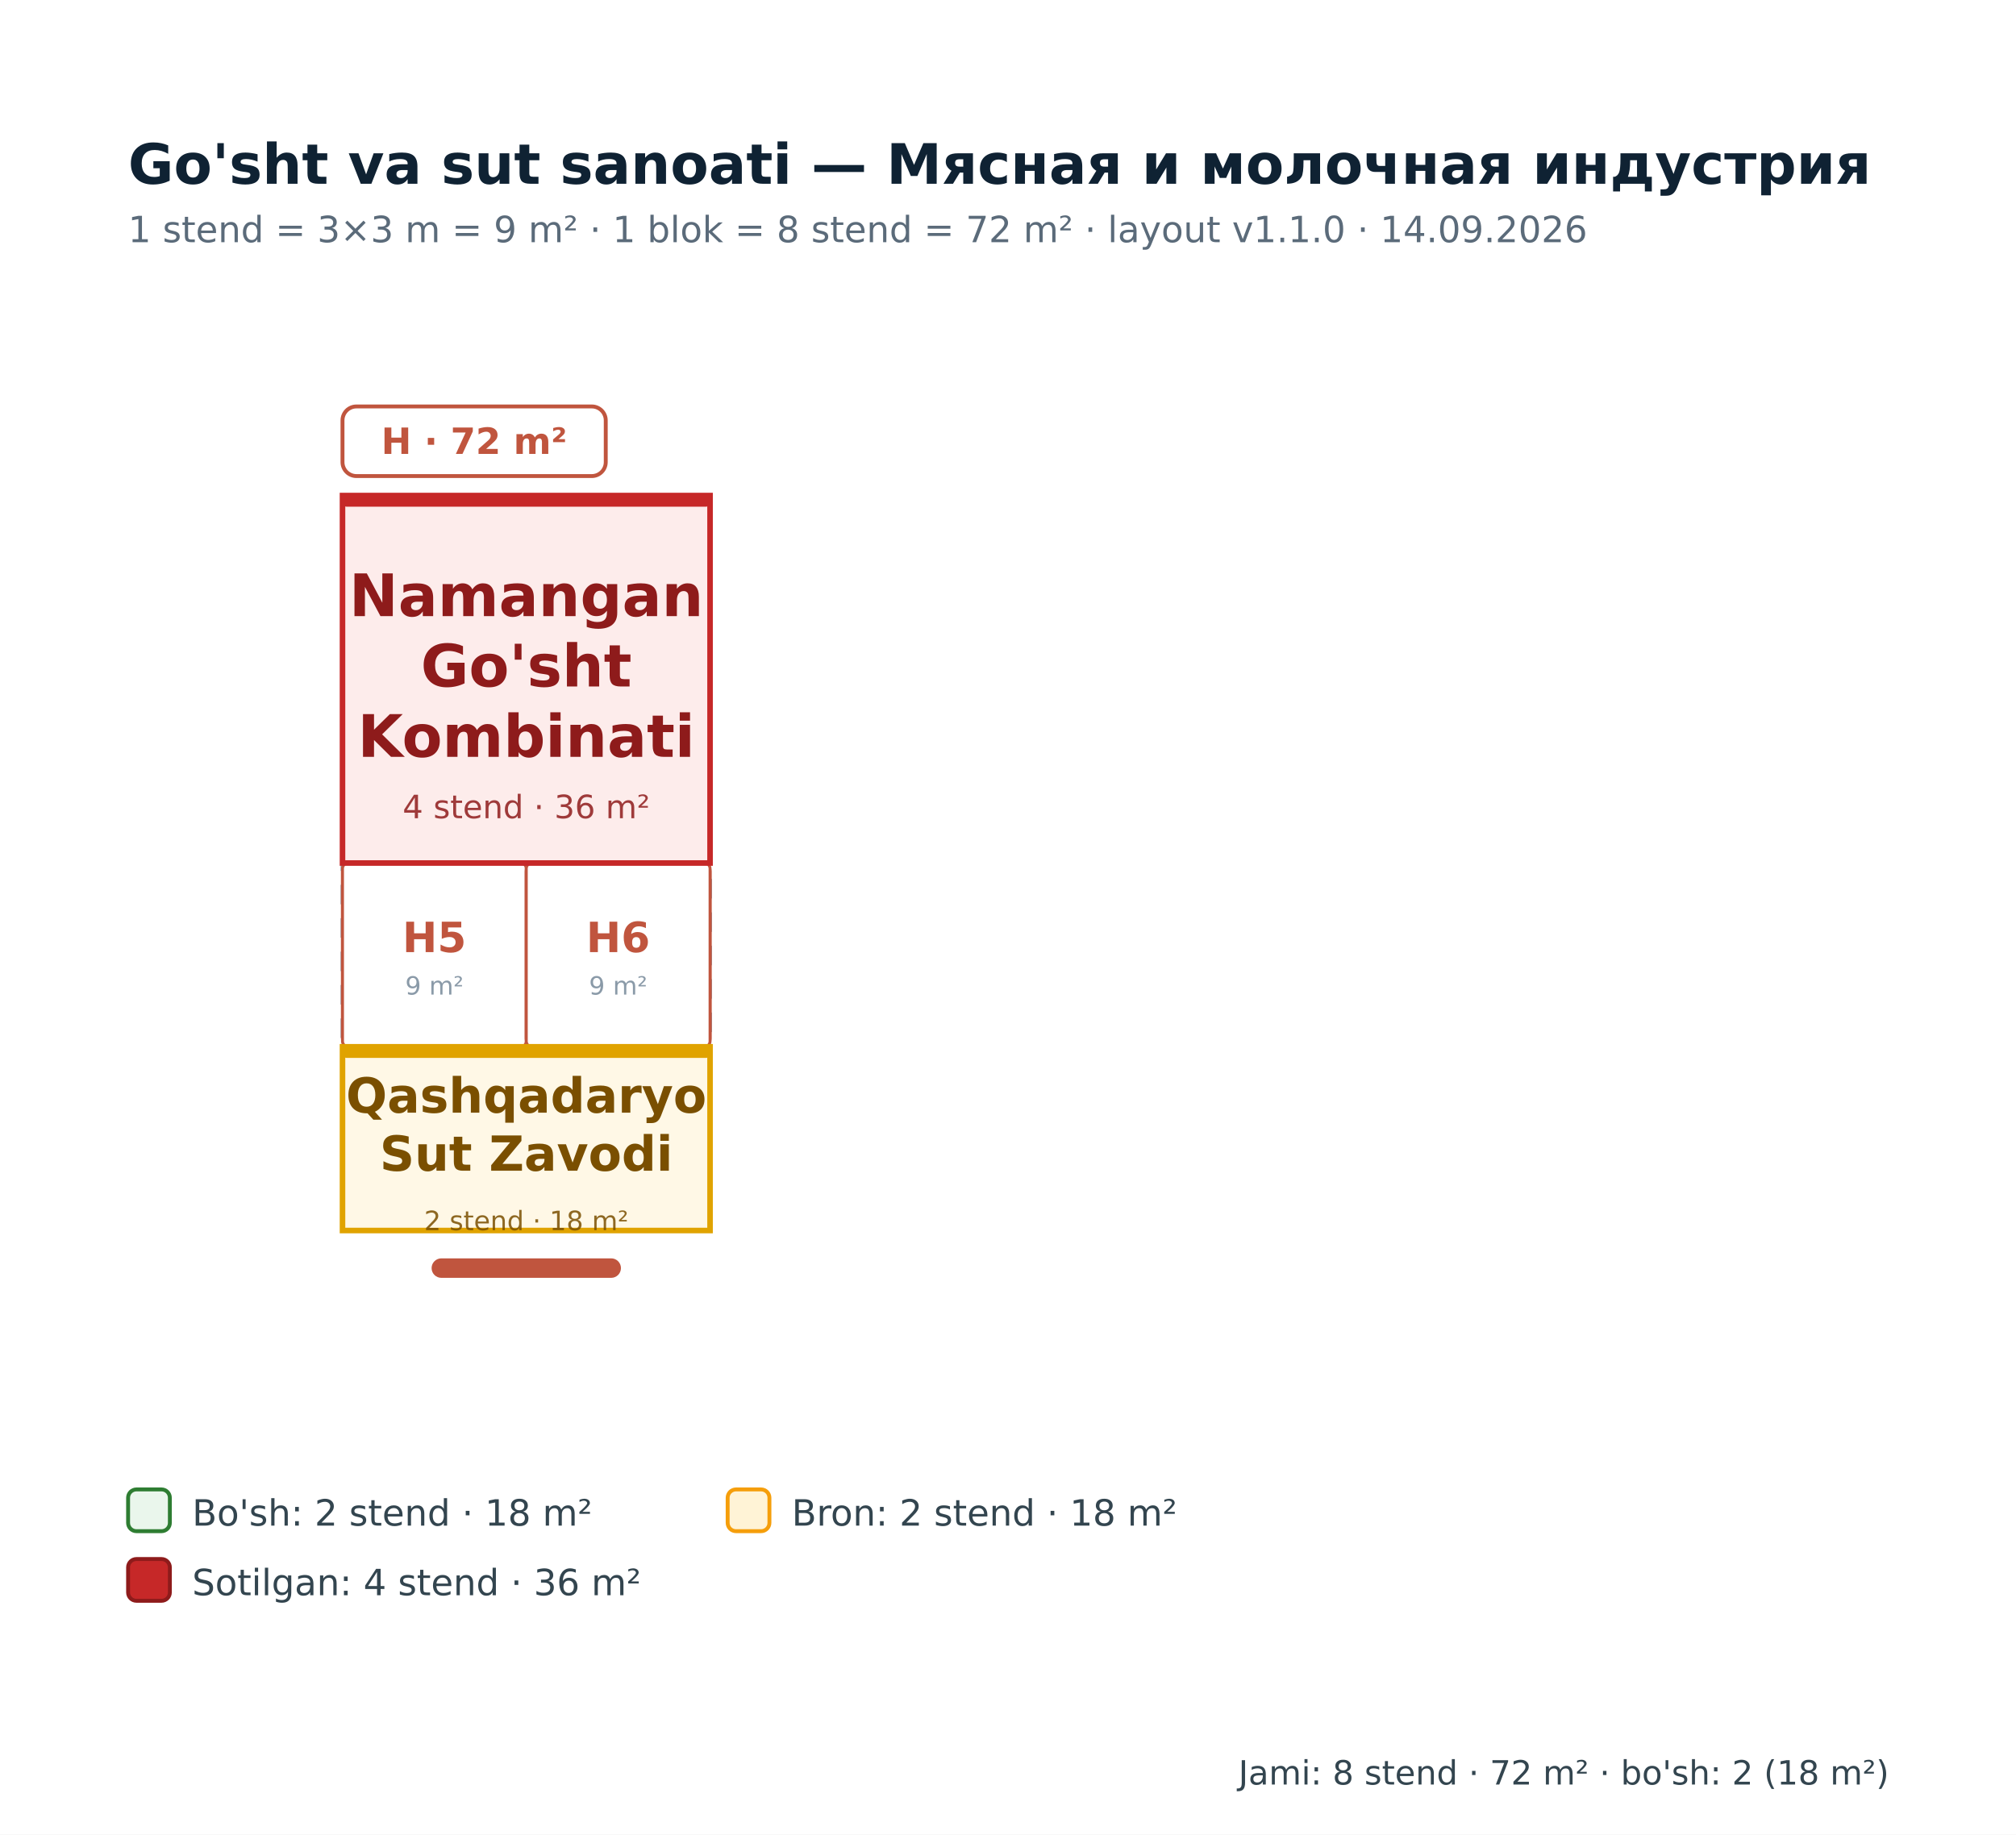
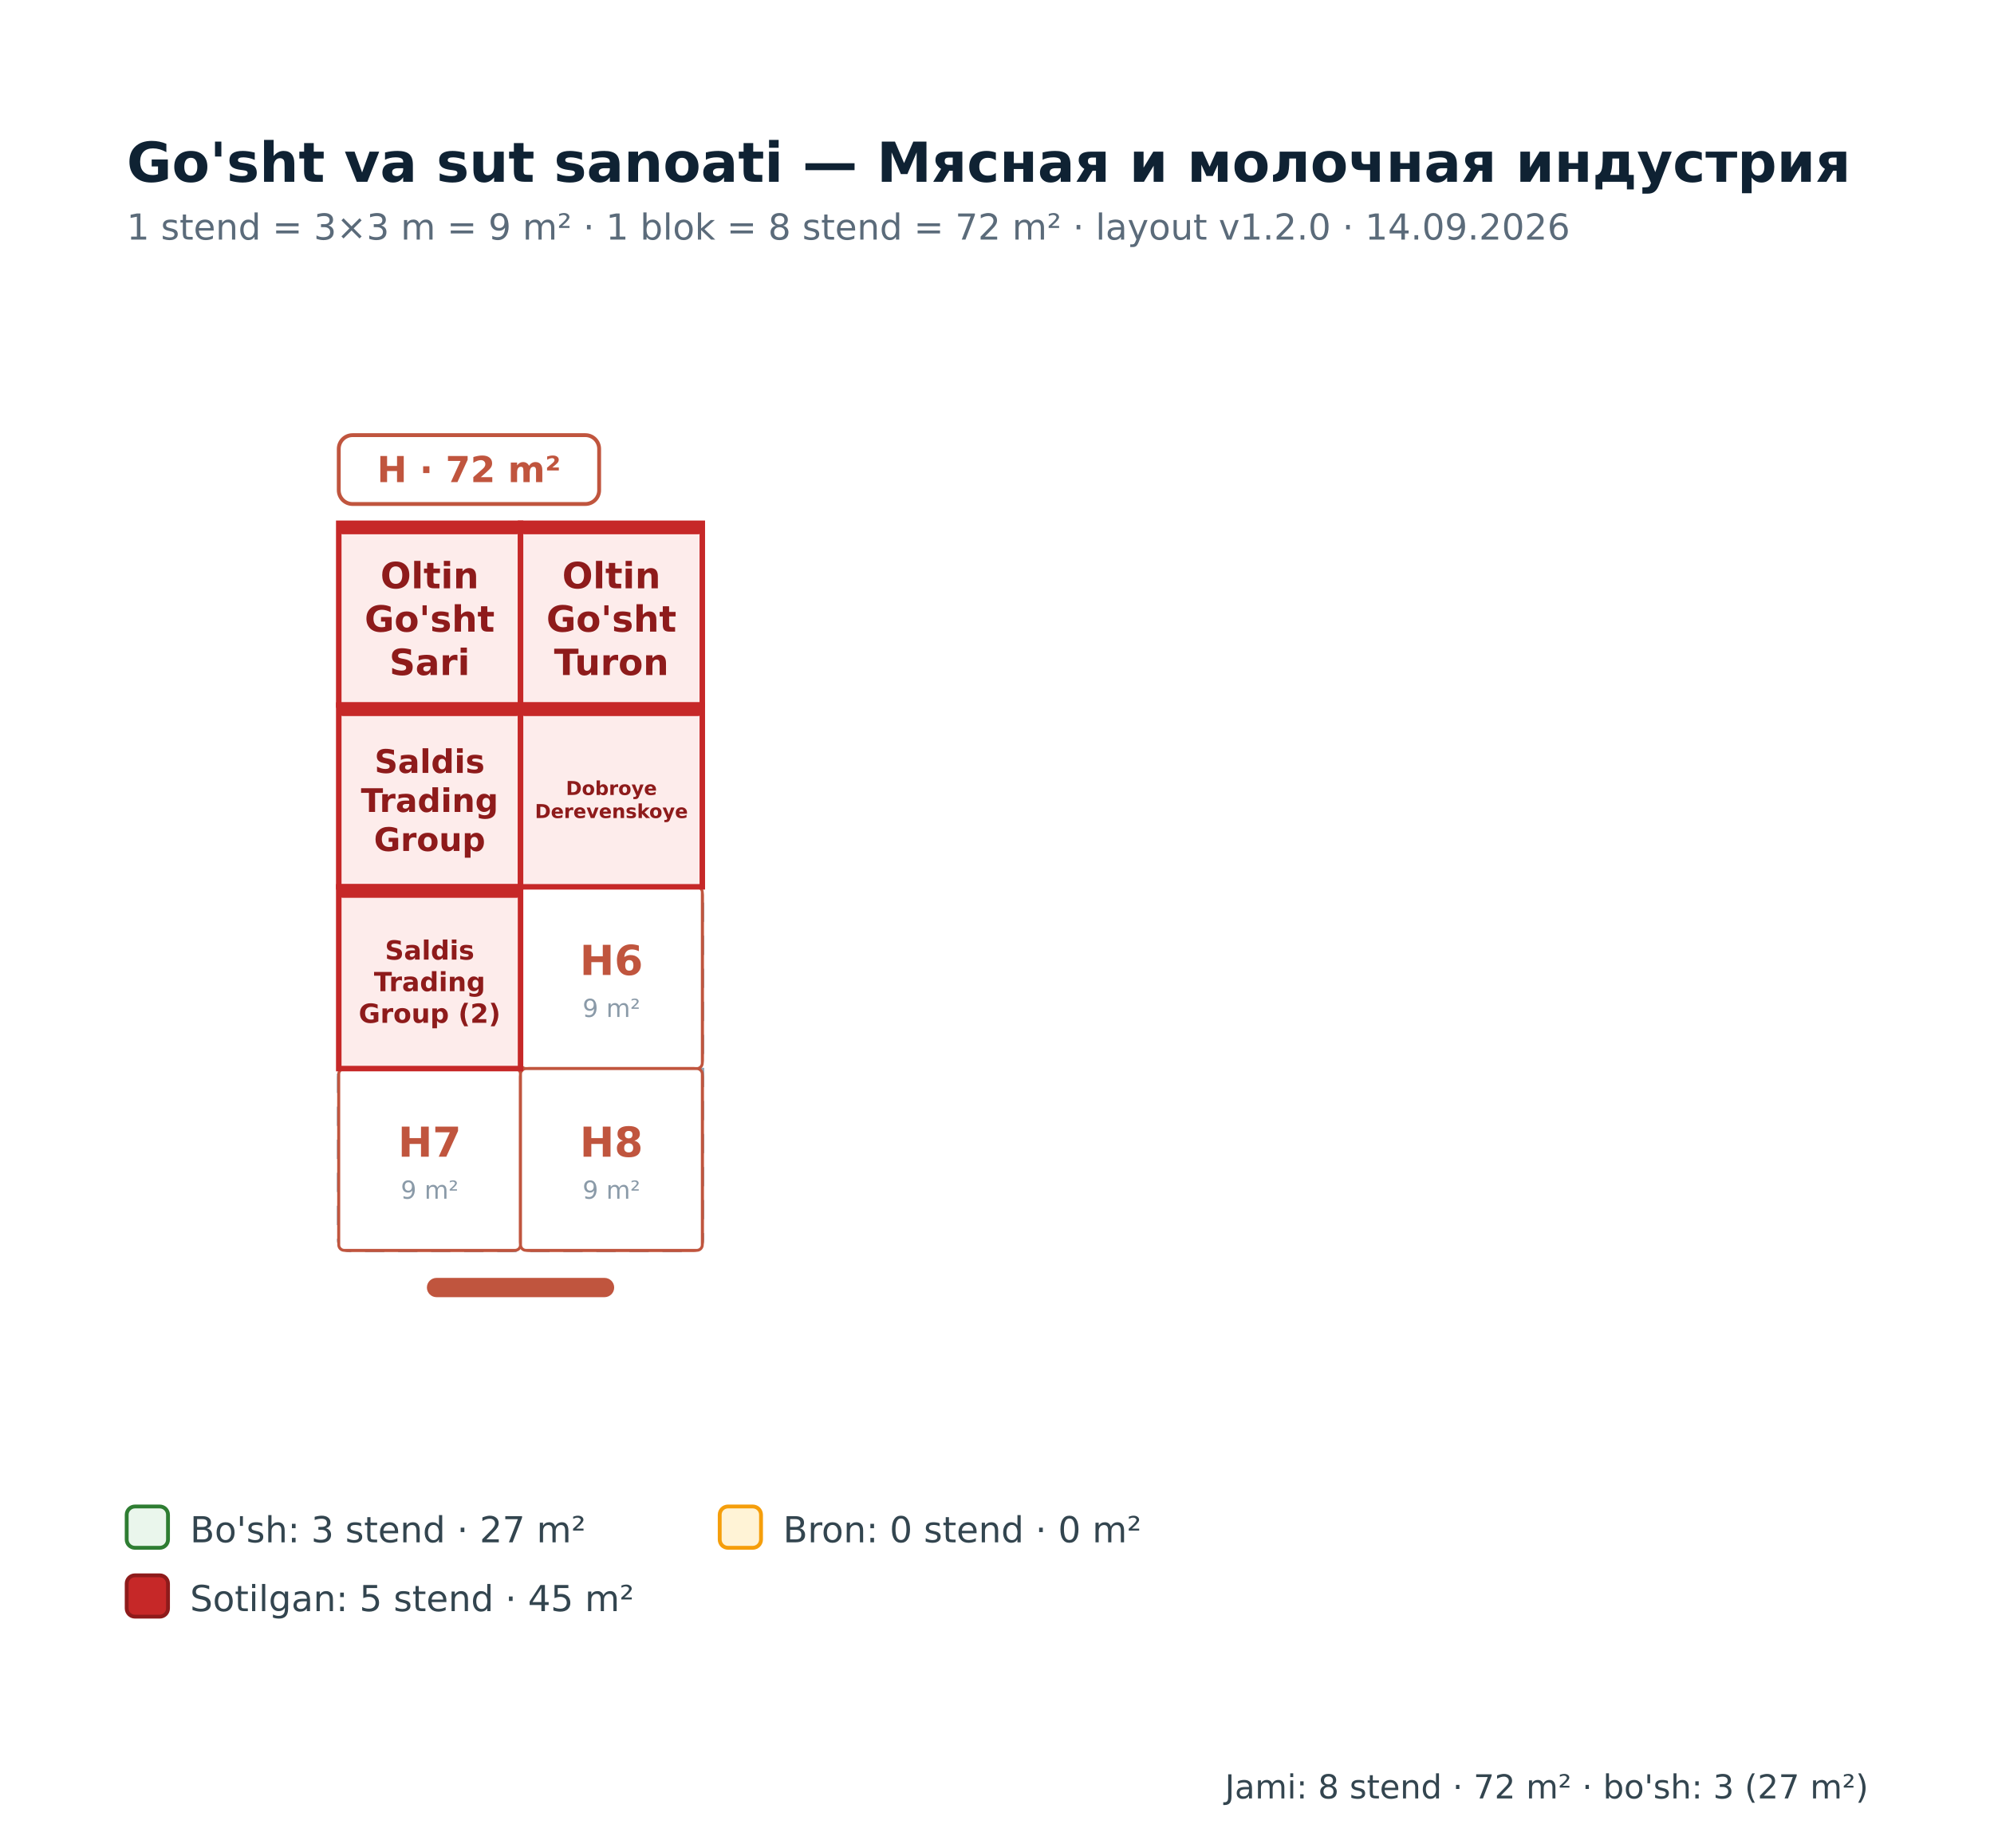
- <svg xmlns="http://www.w3.org/2000/svg" width="724" height="659" viewBox="0 0 724 659" font-family="DejaVu Sans, Helvetica, Arial, sans-serif">
-   <rect width="724" height="659" fill="#ffffff" />
+ <svg xmlns="http://www.w3.org/2000/svg" width="724" height="671" viewBox="0 0 724 671" font-family="DejaVu Sans, Helvetica, Arial, sans-serif">
+   <rect width="724" height="671" fill="#ffffff" />
  <text x="46" y="66" font-size="20" font-weight="bold" fill="#0f2233">Go'sht va sut sanoati — Мясная и молочная индустрия</text>
-   <text x="46" y="87" font-size="13" fill="#5b6b7a">1 stend = 3×3 m = 9 m² · 1 blok = 8 stend = 72 m² · layout v1.1.0 · 14.09.2026</text>
-   <rect x="123.00" y="178.00" width="132.00" height="264.00" fill="none" stroke="#90a4b5" stroke-width="1.4" stroke-dasharray="7 5" rx="4" />
-   <rect x="123.00" y="146.00" width="94.54" height="25" rx="5" fill="#ffffff" stroke="#C0553E" stroke-width="1.4" />
-   <text x="170.27" y="163.05" font-size="13" font-weight="bold" fill="#C0553E" text-anchor="middle">H · 72 m²</text>
-   <rect x="123.00" y="310.00" width="66.00" height="66.00" rx="3" fill="#eaf6ec" stroke="#C0553E" stroke-width="1.1" />
-   <rect x="123.00" y="310.00" width="66.00" height="66.00" rx="2" fill="#ffffff" stroke="#C0553E" stroke-width="1.05" />
-   <text x="156.00" y="342.00" font-size="15.00" font-weight="bold" fill="#C0553E" text-anchor="middle">H5</text>
-   <text x="156.00" y="357.25" font-size="9.00" fill="#8a9aa8" text-anchor="middle">9 m²</text>
-   <rect x="189.00" y="310.00" width="66.00" height="66.00" rx="3" fill="#eaf6ec" stroke="#C0553E" stroke-width="1.1" />
-   <rect x="189.00" y="310.00" width="66.00" height="66.00" rx="2" fill="#ffffff" stroke="#C0553E" stroke-width="1.05" />
-   <text x="222.00" y="342.00" font-size="15.00" font-weight="bold" fill="#C0553E" text-anchor="middle">H6</text>
-   <text x="222.00" y="357.25" font-size="9.00" fill="#8a9aa8" text-anchor="middle">9 m²</text>
-   <rect x="155.00" y="452.00" width="68" height="7" rx="3.5" fill="#C0553E" />
-   <path d="M123 178L189 178L255 178L255 244L255 310L189 310L123 310L123 244Z" fill="#fdeceb" stroke="#c62828" stroke-width="2" />
-   <rect x="123.00" y="178.00" width="132.00" height="4" rx="1.5" fill="#c62828" />
-   <text x="189.00" y="221.32" font-size="21.06" font-weight="bold" fill="#8e1b1b" text-anchor="middle">Namangan</text>
-   <text x="189.00" y="246.59" font-size="21.06" font-weight="bold" fill="#8e1b1b" text-anchor="middle">Go'sht</text>
-   <text x="189.00" y="271.86" font-size="21.06" font-weight="bold" fill="#8e1b1b" text-anchor="middle">Kombinati</text>
-   <text x="189.00" y="293.91" font-size="11.58" fill="#8e1b1b" text-anchor="middle" opacity="0.85">4 stend · 36 m²</text>
-   <path d="M123 376L189 376L255 376L255 442L189 442L123 442Z" fill="#fff8e6" stroke="#e0a300" stroke-width="2" />
-   <rect x="123.00" y="376.00" width="132.00" height="4" rx="1.5" fill="#e0a300" />
-   <text x="189.00" y="399.66" font-size="17.39" font-weight="bold" fill="#7a4f00" text-anchor="middle">Qashqadaryo</text>
-   <text x="189.00" y="420.53" font-size="17.39" font-weight="bold" fill="#7a4f00" text-anchor="middle">Sut Zavodi</text>
-   <text x="189.00" y="441.87" font-size="9.57" fill="#7a4f00" text-anchor="middle" opacity="0.85">2 stend · 18 m²</text>
-   <rect x="46.00" y="535.00" width="15" height="15" rx="3" fill="#eaf6ec" stroke="#2e7d32" stroke-width="1.4" />
-   <text x="69.00" y="548.00" font-size="13" fill="#33454f">Bo'sh: 2 stend · 18 m²</text>
-   <rect x="261.32" y="535.00" width="15" height="15" rx="3" fill="#fff3d6" stroke="#f59e0b" stroke-width="1.4" />
-   <text x="284.32" y="548.00" font-size="13" fill="#33454f">Bron: 2 stend · 18 m²</text>
-   <rect x="46.00" y="560.00" width="15" height="15" rx="3" fill="#c62828" stroke="#8e1b1b" stroke-width="1.4" />
-   <text x="69.00" y="573.00" font-size="13" fill="#33454f">Sotilgan: 4 stend · 36 m²</text>
-   <text x="678.4" y="641" font-size="12" fill="#33454f" text-anchor="end">Jami: 8 stend · 72 m² · bo'sh: 2 (18 m²)</text>
+   <text x="46" y="87" font-size="13" fill="#5b6b7a">1 stend = 3×3 m = 9 m² · 1 blok = 8 stend = 72 m² · layout v1.2.0 · 14.09.2026</text>
+   <rect x="123.00" y="190.00" width="132.00" height="264.00" fill="none" stroke="#90a4b5" stroke-width="1.4" stroke-dasharray="7 5" rx="4" />
+   <rect x="123.00" y="158.00" width="94.54" height="25" rx="5" fill="#ffffff" stroke="#C0553E" stroke-width="1.4" />
+   <text x="170.27" y="175.05" font-size="13" font-weight="bold" fill="#C0553E" text-anchor="middle">H · 72 m²</text>
+   <rect x="189.00" y="322.00" width="66.00" height="66.00" rx="3" fill="#eaf6ec" stroke="#C0553E" stroke-width="1.1" />
+   <rect x="189.00" y="322.00" width="66.00" height="66.00" rx="2" fill="#ffffff" stroke="#C0553E" stroke-width="1.05" />
+   <text x="222.00" y="354.00" font-size="15.00" font-weight="bold" fill="#C0553E" text-anchor="middle">H6</text>
+   <text x="222.00" y="369.25" font-size="9.00" fill="#8a9aa8" text-anchor="middle">9 m²</text>
+   <rect x="123.00" y="388.00" width="66.00" height="66.00" rx="3" fill="#eaf6ec" stroke="#C0553E" stroke-width="1.1" />
+   <rect x="123.00" y="388.00" width="66.00" height="66.00" rx="2" fill="#ffffff" stroke="#C0553E" stroke-width="1.05" />
+   <text x="156.00" y="420.00" font-size="15.00" font-weight="bold" fill="#C0553E" text-anchor="middle">H7</text>
+   <text x="156.00" y="435.25" font-size="9.00" fill="#8a9aa8" text-anchor="middle">9 m²</text>
+   <rect x="189.00" y="388.00" width="66.00" height="66.00" rx="3" fill="#eaf6ec" stroke="#C0553E" stroke-width="1.1" />
+   <rect x="189.00" y="388.00" width="66.00" height="66.00" rx="2" fill="#ffffff" stroke="#C0553E" stroke-width="1.05" />
+   <text x="222.00" y="420.00" font-size="15.00" font-weight="bold" fill="#C0553E" text-anchor="middle">H8</text>
+   <text x="222.00" y="435.25" font-size="9.00" fill="#8a9aa8" text-anchor="middle">9 m²</text>
+   <rect x="155.00" y="464.00" width="68" height="7" rx="3.5" fill="#C0553E" />
+   <path d="M123 190L189 190L189 256L123 256Z" fill="#fdeceb" stroke="#c62828" stroke-width="2" />
+   <rect x="123.00" y="190.00" width="66.00" height="4" rx="1.5" fill="#c62828" />
+   <text x="156.00" y="213.61" font-size="13.12" font-weight="bold" fill="#8e1b1b" text-anchor="middle">Oltin</text>
+   <text x="156.00" y="229.35" font-size="13.12" font-weight="bold" fill="#8e1b1b" text-anchor="middle">Go'sht</text>
+   <text x="156.00" y="245.10" font-size="13.12" font-weight="bold" fill="#8e1b1b" text-anchor="middle">Sari</text>
+   <path d="M189 190L255 190L255 256L189 256Z" fill="#fdeceb" stroke="#c62828" stroke-width="2" />
+   <rect x="189.00" y="190.00" width="66.00" height="4" rx="1.5" fill="#c62828" />
+   <text x="222.00" y="213.61" font-size="13.12" font-weight="bold" fill="#8e1b1b" text-anchor="middle">Oltin</text>
+   <text x="222.00" y="229.35" font-size="13.12" font-weight="bold" fill="#8e1b1b" text-anchor="middle">Go'sht</text>
+   <text x="222.00" y="245.10" font-size="13.12" font-weight="bold" fill="#8e1b1b" text-anchor="middle">Turon</text>
+   <path d="M123 256L189 256L189 322L123 322Z" fill="#fdeceb" stroke="#c62828" stroke-width="2" />
+   <rect x="123.00" y="256.00" width="66.00" height="4" rx="1.5" fill="#c62828" />
+   <text x="156.00" y="280.65" font-size="11.81" font-weight="bold" fill="#8e1b1b" text-anchor="middle">Saldis</text>
+   <text x="156.00" y="294.82" font-size="11.81" font-weight="bold" fill="#8e1b1b" text-anchor="middle">Trading</text>
+   <text x="156.00" y="308.99" font-size="11.81" font-weight="bold" fill="#8e1b1b" text-anchor="middle">Group</text>
+   <path d="M189 256L255 256L255 322L189 322Z" fill="#fdeceb" stroke="#c62828" stroke-width="2" />
+   <rect x="189.00" y="256.00" width="66.00" height="4" rx="1.5" fill="#c62828" />
+   <text x="222.00" y="288.66" font-size="6.97" font-weight="bold" fill="#8e1b1b" text-anchor="middle">Dobroye</text>
+   <text x="222.00" y="297.03" font-size="6.97" font-weight="bold" fill="#8e1b1b" text-anchor="middle">Derevenskoye</text>
+   <path d="M123 322L189 322L189 388L123 388Z" fill="#fdeceb" stroke="#c62828" stroke-width="2" />
+   <rect x="123.00" y="322.00" width="66.00" height="4" rx="1.5" fill="#c62828" />
+   <text x="156.00" y="348.42" font-size="9.57" font-weight="bold" fill="#8e1b1b" text-anchor="middle">Saldis</text>
+   <text x="156.00" y="359.90" font-size="9.57" font-weight="bold" fill="#8e1b1b" text-anchor="middle">Trading</text>
+   <text x="156.00" y="371.38" font-size="9.57" font-weight="bold" fill="#8e1b1b" text-anchor="middle">Group (2)</text>
+   <rect x="46.00" y="547.00" width="15" height="15" rx="3" fill="#eaf6ec" stroke="#2e7d32" stroke-width="1.4" />
+   <text x="69.00" y="560.00" font-size="13" fill="#33454f">Bo'sh: 3 stend · 27 m²</text>
+   <rect x="261.32" y="547.00" width="15" height="15" rx="3" fill="#fff3d6" stroke="#f59e0b" stroke-width="1.4" />
+   <text x="284.32" y="560.00" font-size="13" fill="#33454f">Bron: 0 stend · 0 m²</text>
+   <rect x="46.00" y="572.00" width="15" height="15" rx="3" fill="#c62828" stroke="#8e1b1b" stroke-width="1.4" />
+   <text x="69.00" y="585.00" font-size="13" fill="#33454f">Sotilgan: 5 stend · 45 m²</text>
+   <text x="678.4" y="653" font-size="12" fill="#33454f" text-anchor="end">Jami: 8 stend · 72 m² · bo'sh: 3 (27 m²)</text>
</svg>
